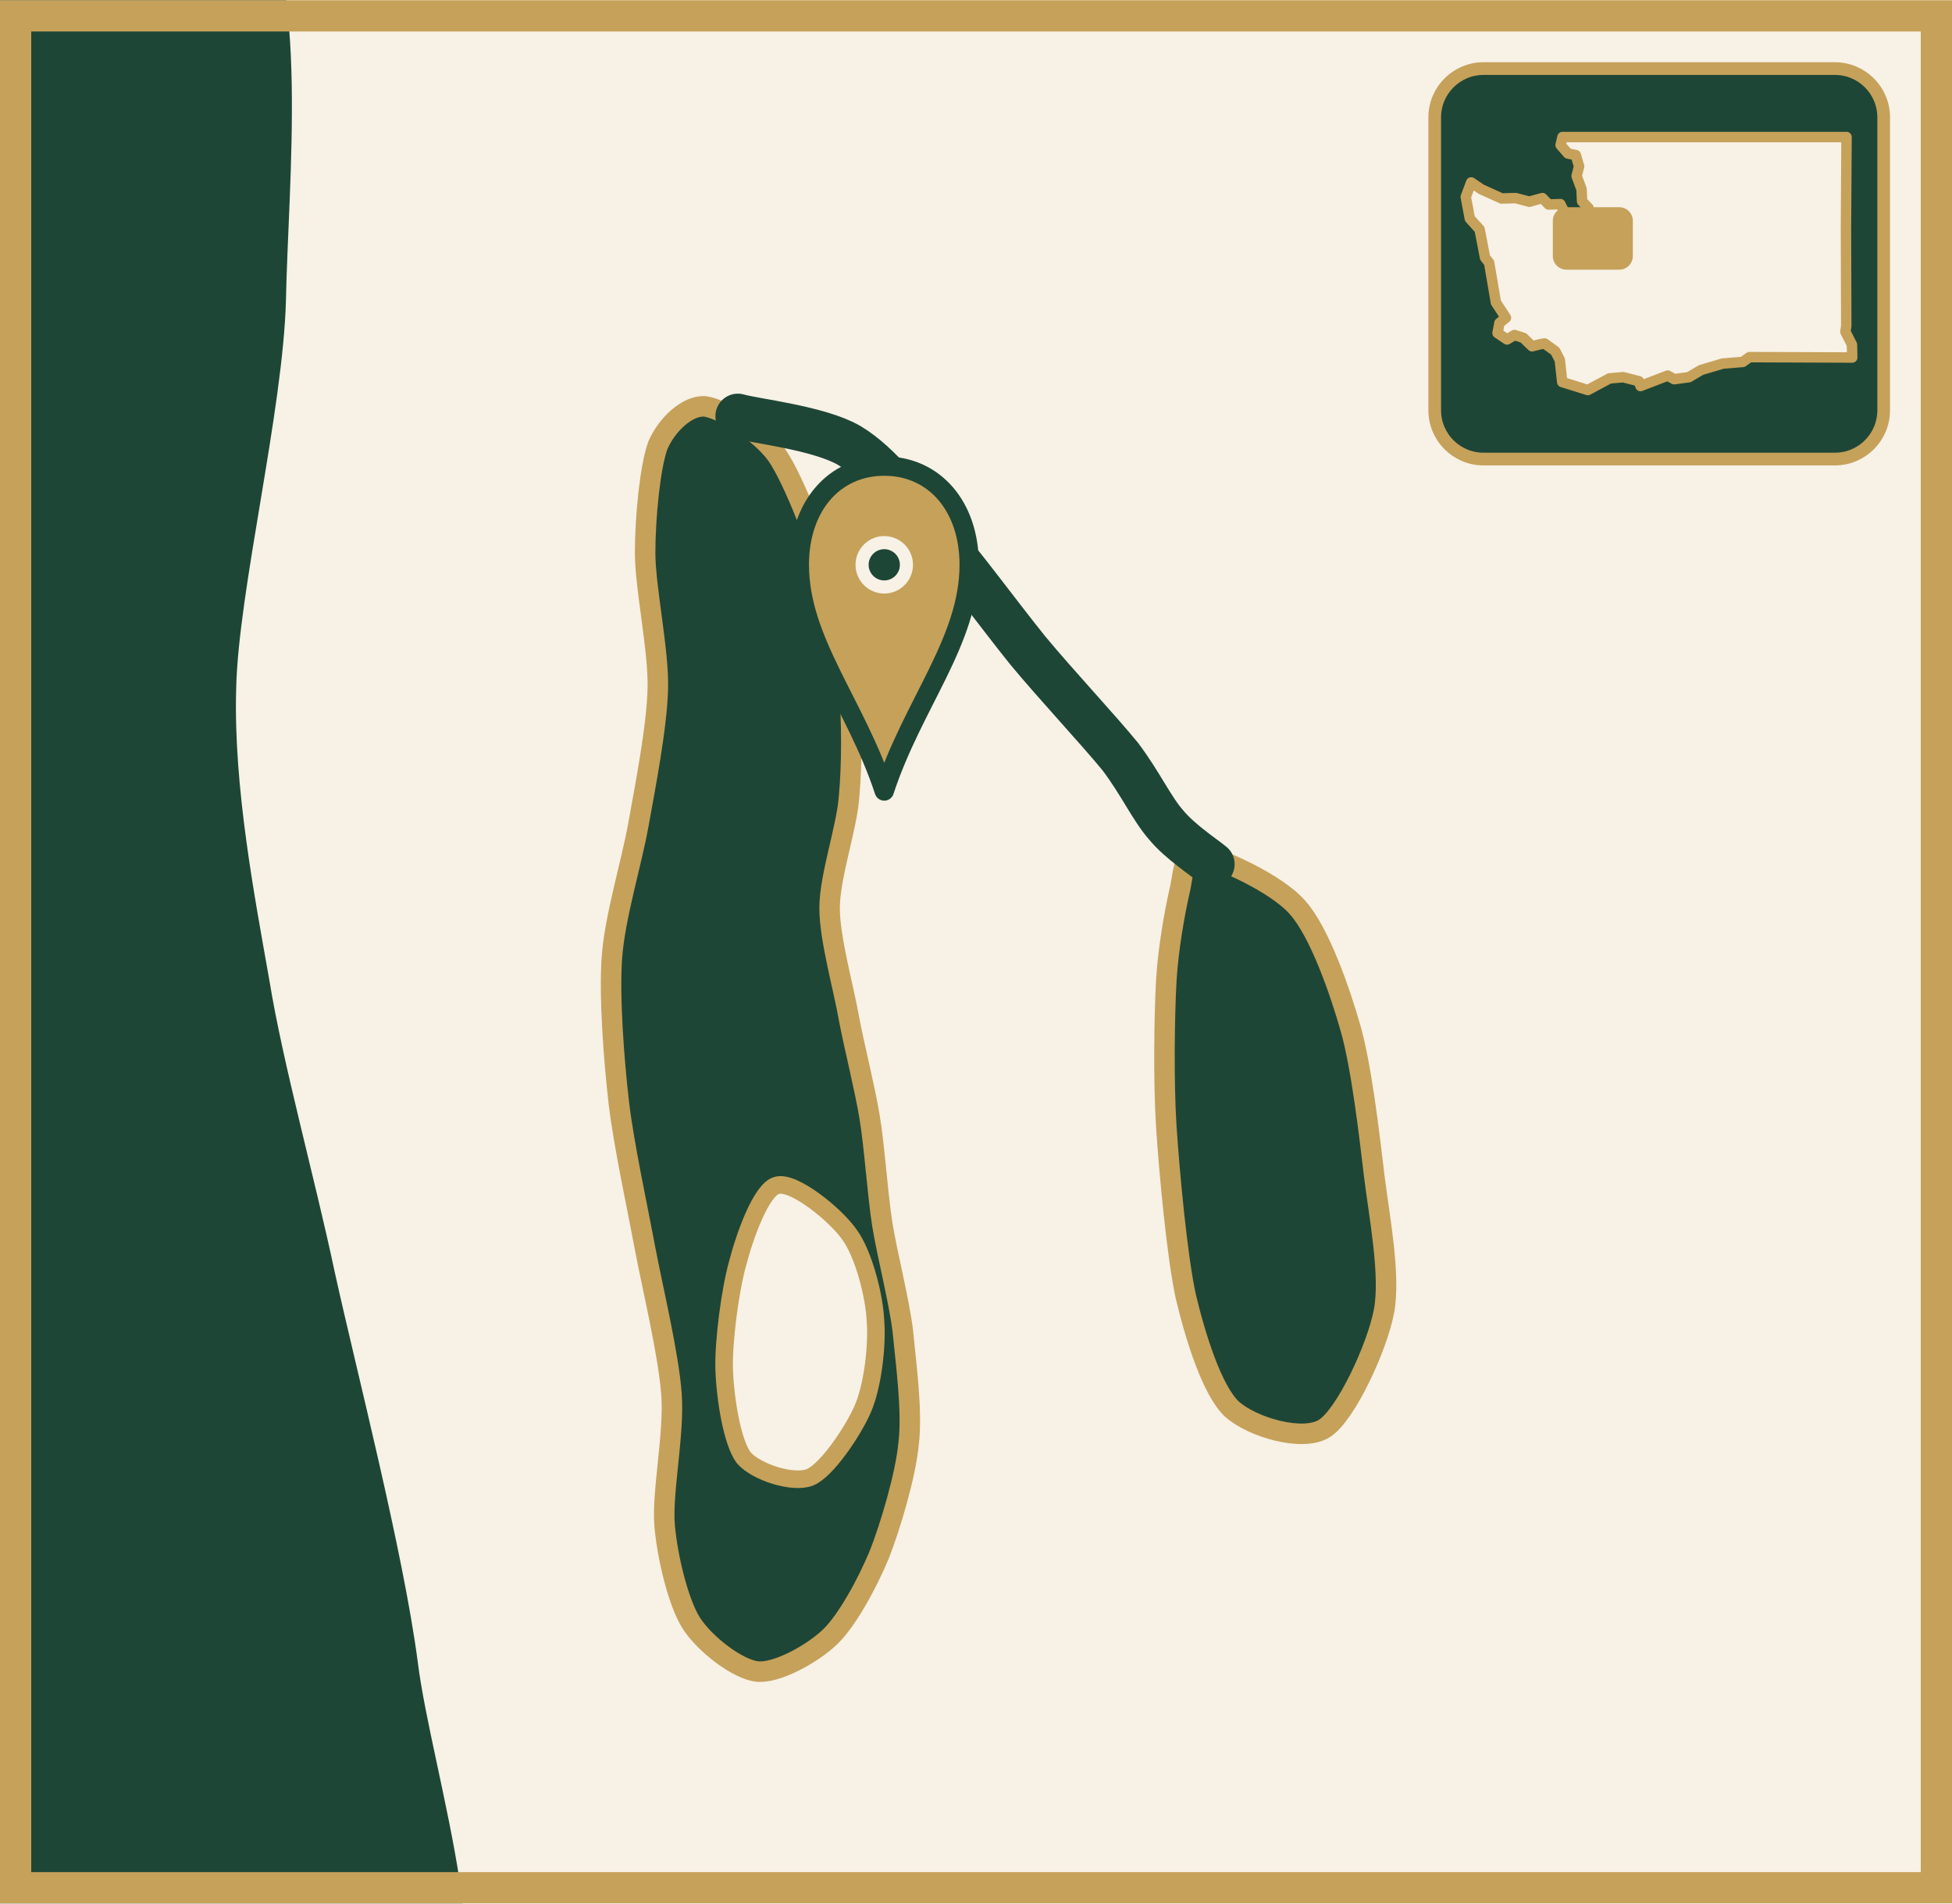
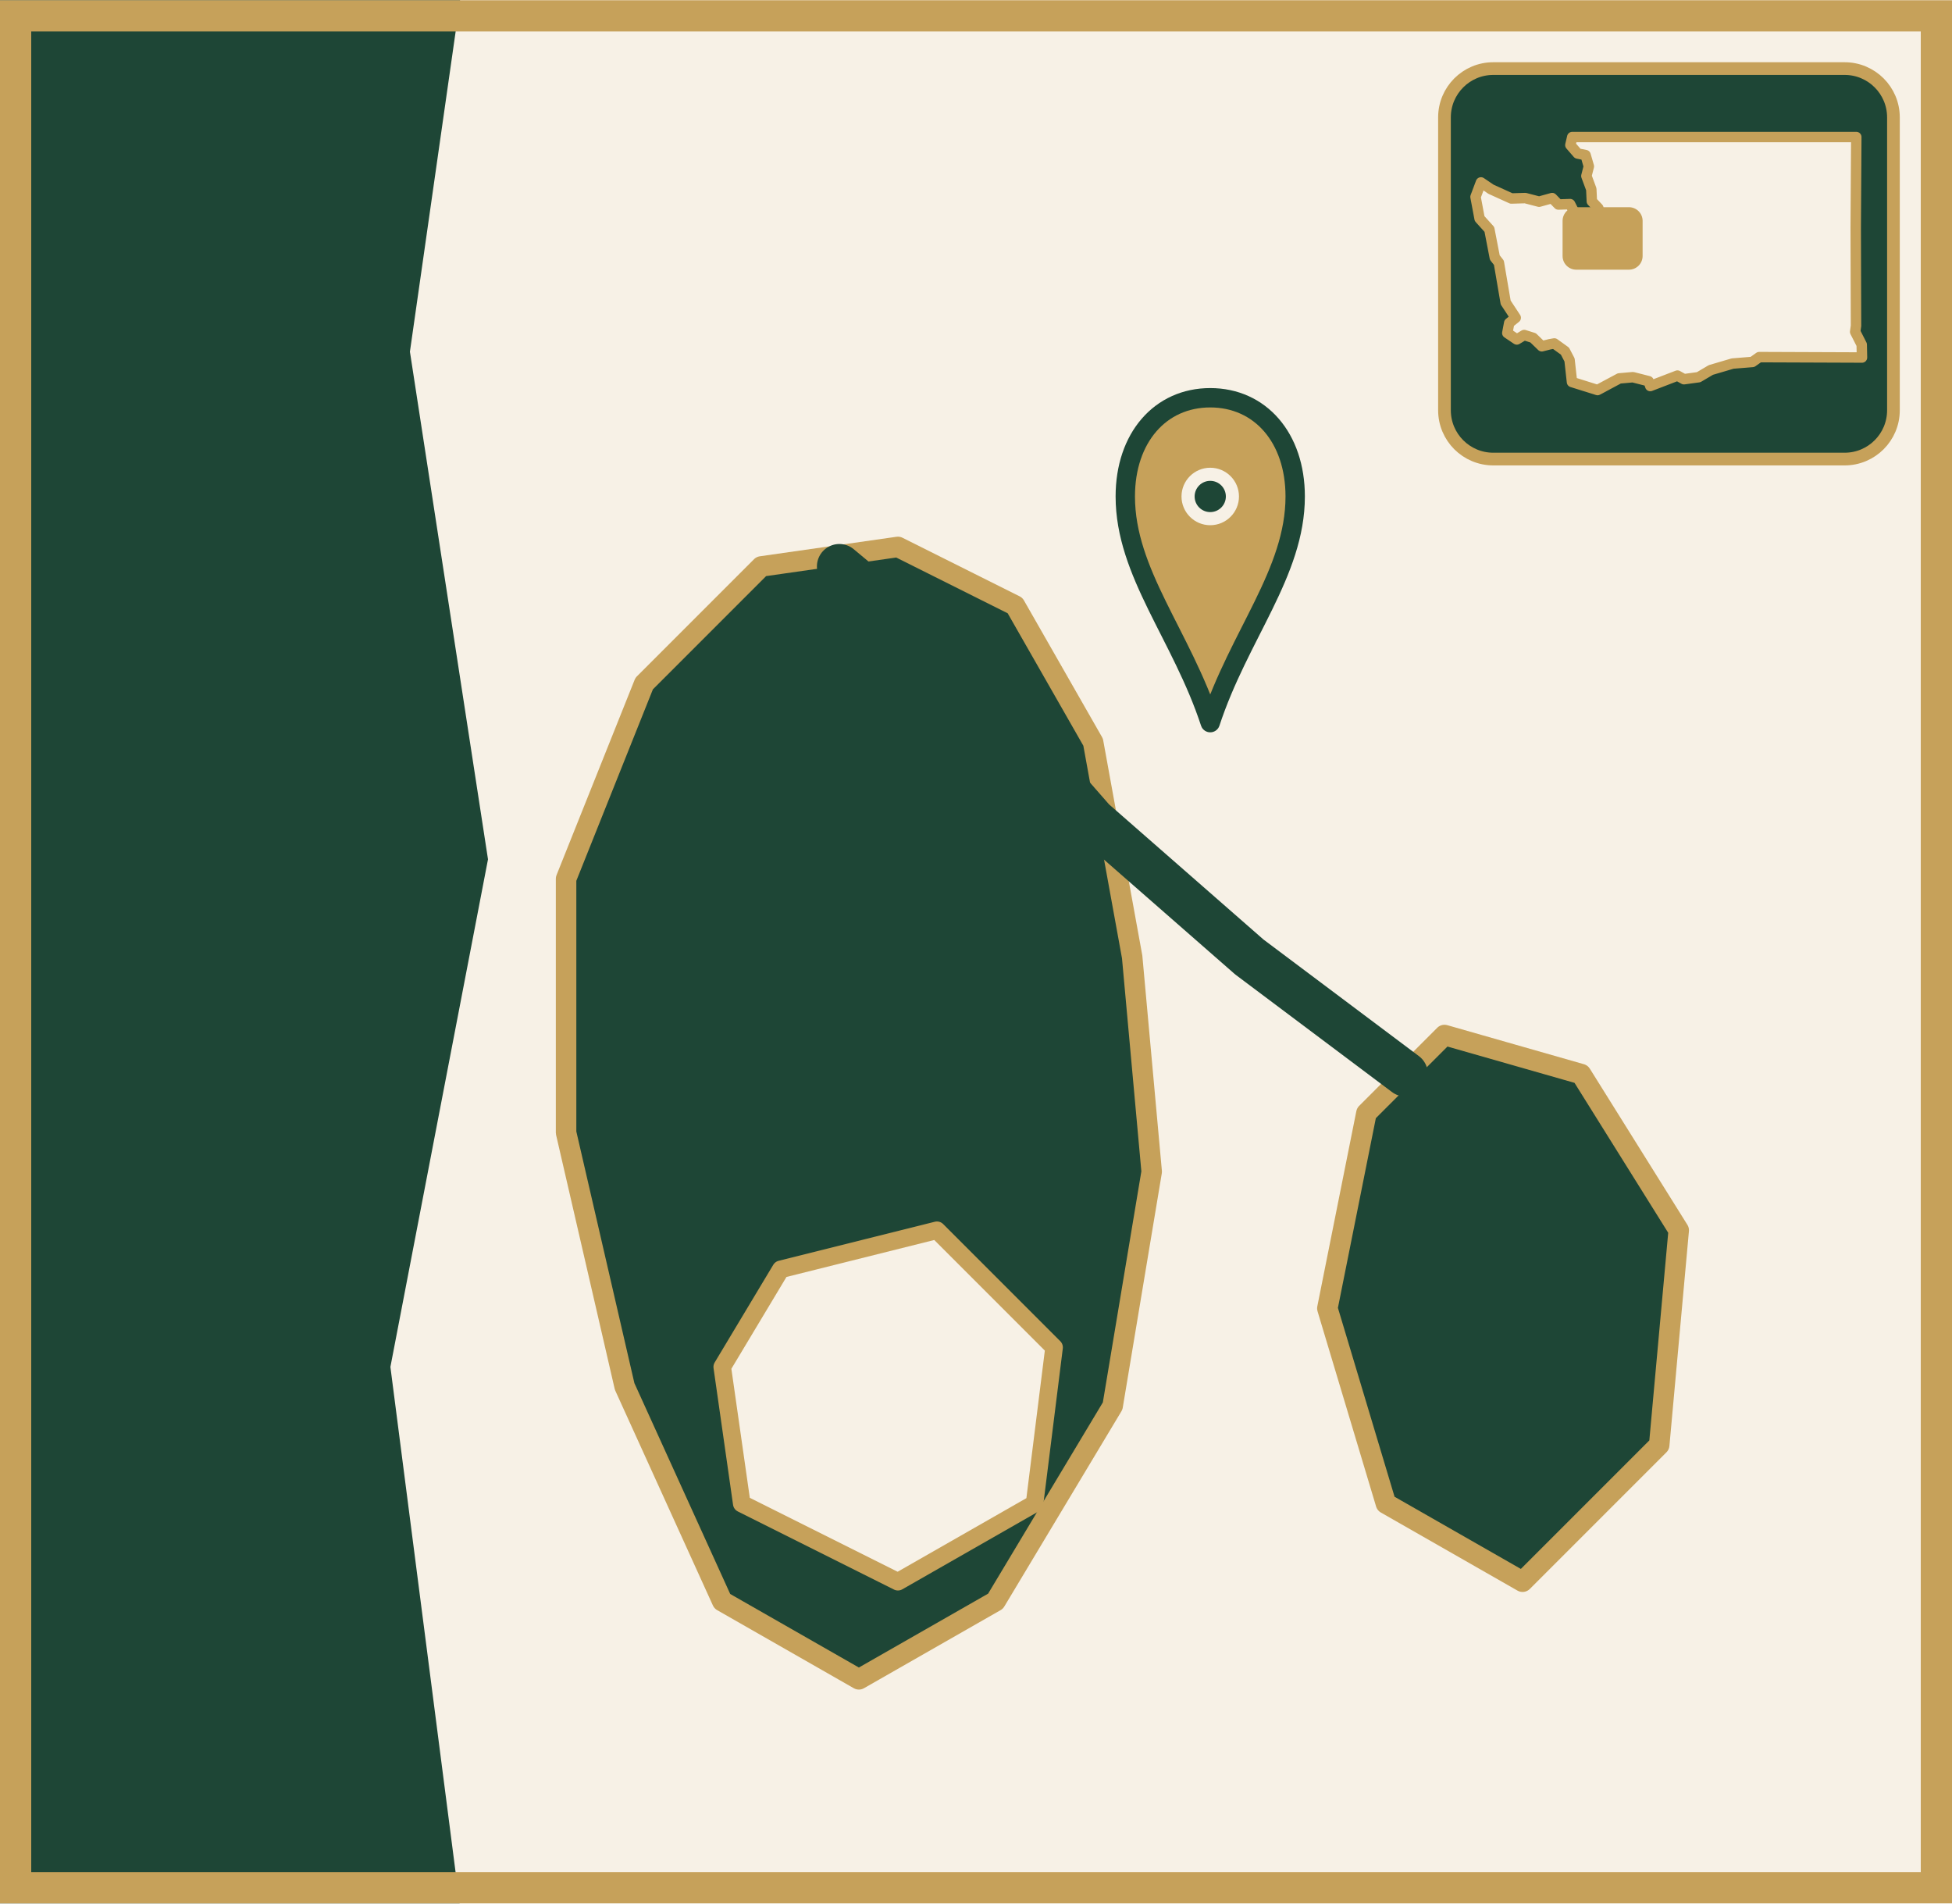
<svg xmlns="http://www.w3.org/2000/svg" viewBox="0 0 200 194.95" width="1200" height="1170">
  <defs>
    <clipPath id="card">
      <rect width="200" height="194.95" />
    </clipPath>
  </defs>
  <g clip-path="url(#card)">
    <rect width="200" height="194.95" fill="#f7f1e6" />
-     <path fill="#1e4636" d="M25.9,-9.2 C31.8,-3.6 29.5,19.3 29.3,30.7 C29.0,42.1 24.4,60.6 24.2,70.5 C23.9,80.5 26.1,91.9 27.6,100.4 C29.0,109.0 32.2,120.4 34.3,130.3 C36.5,140.3 41.3,158.8 42.8,170.2 C44.2,181.6 52.3,205.4 44.5,210.1 C36.6,214.7 -3.9,234.1 -12.0,202.9 C-20.1,171.8 -17.4,22.3 -12.0,-8.0 C-6.6,-38.3 20.0,-14.7 25.9,-9.2 Z" />
-     <path fill="#1e4636" stroke="#c6a15a" stroke-width="2.1" stroke-linejoin="round" d="M72.2,41.6 C73.9,41.8 77.8,44.1 79.6,46.6 C81.4,49.2 84.0,56.2 85.0,59.6 C86.1,63.0 86.8,67.4 87.0,70.5 C87.3,73.7 87.3,78.3 87.0,81.5 C86.8,84.7 85.0,89.7 85.0,93.0 C85.0,96.2 86.5,101.4 87.0,104.4 C87.6,107.5 88.6,111.4 89.1,114.4 C89.6,117.4 89.9,122.2 90.4,125.4 C90.9,128.5 92.1,133.1 92.5,136.3 C92.8,139.5 93.5,144.5 93.1,147.8 C92.8,151.1 91.2,156.4 90.1,159.2 C88.9,162.1 86.8,166.0 85.0,167.7 C83.2,169.4 79.6,171.4 77.6,171.2 C75.6,171.0 72.2,168.4 70.8,166.2 C69.5,164.1 68.4,159.6 68.1,156.3 C67.8,152.9 69.1,146.9 68.8,142.8 C68.5,138.7 66.9,132.1 66.1,127.9 C65.3,123.6 63.9,117.2 63.4,112.9 C62.9,108.6 62.4,102.0 62.7,98.0 C63.0,93.9 64.7,88.4 65.4,84.5 C66.1,80.6 67.3,74.5 67.4,70.5 C67.5,66.6 66.1,60.2 66.1,56.6 C66.1,53.0 66.6,47.8 67.4,45.6 C68.3,43.5 70.4,41.5 72.2,41.6 Z" />
-     <path fill="#f7f1e6" stroke="#c6a15a" stroke-width="1.8" stroke-linejoin="round" d="M79.6,121.4 C81.3,120.9 85.6,124.4 87.0,126.4 C88.5,128.4 89.6,132.8 89.7,135.3 C89.9,137.9 89.4,142.0 88.4,144.3 C87.4,146.6 84.7,150.6 83.0,151.3 C81.3,152.0 77.5,150.8 76.2,149.3 C75.0,147.7 74.3,143.2 74.2,140.3 C74.1,137.5 74.8,132.1 75.6,129.3 C76.3,126.6 78.0,121.8 79.6,121.4 Z" />
-     <path fill="#1e4636" stroke="#c6a15a" stroke-width="2.1" stroke-linejoin="round" d="M122.9,87.5 C124.6,87.7 130.8,90.4 133.0,93.0 C135.2,95.5 137.3,101.5 138.4,105.4 C139.5,109.3 140.3,116.2 140.8,120.4 C141.3,124.5 142.5,130.6 141.8,134.3 C141.1,138.0 137.9,144.9 135.7,146.3 C133.5,147.7 128.3,146.2 126.2,144.3 C124.2,142.4 122.5,137.0 121.5,132.8 C120.6,128.7 119.8,120.0 119.5,115.4 C119.2,110.8 119.3,103.9 119.5,100.4 C119.7,97.0 120.4,93.3 120.8,91.5 C121.3,89.6 121.1,87.3 122.9,87.5 Z" />
-     <path fill="none" stroke="#1e4636" stroke-width="4.6" stroke-linecap="round" stroke-linejoin="round" d="M124.2,88.5 C123.5,87.9 120.9,86.2 119.5,84.5 C118.0,82.8 116.9,80.3 114.8,77.5 C112.6,74.8 108.2,70.1 105.3,66.6 C102.4,63.0 98.6,57.8 95.8,54.6 C93.0,51.4 90.2,47.5 87.0,45.6 C83.9,43.8 77.3,43.1 75.6,42.6" />
-     <g transform="translate(147.0 7.0)">
+     <path fill="#1e4636" d="M-6.0,-6.0 L48.0,-6.0 L42.0,36.0 L50.0,88.0 L40.0,140.0 L48.0,202.0 L-6.0,202.0 Z" />
+     <path fill="#1e4636" stroke="#c6a15a" stroke-width="2.1" stroke-linejoin="round" d="M92.0,56.0 L104.0,62.0 L112.0,76.0 L116.0,98.0 L118.0,120.0 L114.0,144.0 L102.0,164.0 L88.0,172.0 L74.0,164.0 L64.0,142.0 L58.0,116.0 L58.0,90.0 L66.0,70.0 L78.0,58.0 Z" />
+     <path fill="#f7f1e6" stroke="#c6a15a" stroke-width="1.8" stroke-linejoin="round" d="M80.0,130.0 L96.0,126.0 L108.0,138.0 L106.0,154.0 L92.0,162.0 L76.0,154.0 L74.0,140.0 Z" />
+     <path fill="#1e4636" stroke="#c6a15a" stroke-width="2.1" stroke-linejoin="round" d="M148.0,106.0 L162.0,110.0 L172.0,126.0 L170.0,148.0 L156.0,162.0 L142.0,154.0 L136.0,134.0 L140.0,114.0 Z" />
+     <path fill="none" stroke="#1e4636" stroke-width="4.6" stroke-linecap="round" stroke-linejoin="round" d="M144.0,110.0 L128.0,98.0 L112.0,84.0 L98.0,68.0 L86.0,58.0" />
+     <g transform="translate(148.0 7.0)">
      <rect width="46.0" height="40.0" rx="5" fill="#1e4636" stroke="#c6a15a" stroke-width="1.3" />
      <path fill="#f7f1e6" stroke="#c6a15a" stroke-width="5" stroke-linejoin="round" transform="translate(1.4 -5.1) scale(0.214)" d="M190.62,56.60 190.35,100.05 190.49,146.96 190.09,149.84 193.22,155.99 193.35,162.14 144.16,161.95 140.91,164.26 131.41,165.03 121.00,168.10 115.14,171.56 108.12,172.52 105.00,170.79 91.98,175.79 91.20,173.48 83.66,171.56 77.15,172.14 66.74,177.71 54.51,173.87 53.34,163.30 51.13,159.07 46.05,155.41 43.84,155.80 40.06,156.76 35.90,152.72 31.61,151.38 28.09,153.49 23.54,150.42 24.45,145.61 27.57,143.11 22.76,135.81 19.51,116.77 17.55,114.28 14.95,100.82 10.27,95.63 8.32,85.25 10.92,78.33 15.73,81.59 25.49,86.02 32.13,85.82 38.76,87.55 45.01,85.82 48.00,88.90 53.60,88.71 57.50,96.40 60.36,95.82 60.88,106.20 62.58,115.62 64.92,114.66 62.58,106.59 63.23,98.70 67.13,90.63 64.01,87.36 63.75,81.59 61.40,75.25 62.58,70.64 61.01,65.25 57.24,64.49 53.73,60.45 54.64,56.60Z" />
      <rect x="12.1" y="14.2" width="8.2" height="6.4" rx="1.4" fill="#c6a15a" />
    </g>
-     <g transform="translate(90.6 81.0) scale(0.64)">
+     <g transform="translate(124.0 74.0) scale(0.64)">
      <path fill="#c6a15a" stroke="#1e4636" stroke-width="3.1" stroke-linejoin="round" d="M0,0 C-4.6,-14 -13.6,-24 -13.6,-36.2 C-13.6,-45.6 -8,-52 0,-52 C8,-52 13.6,-45.6 13.6,-36.2 C13.6,-24 4.6,-14 0,0 Z" />
      <circle cx="0" cy="-36.2" r="4.6" fill="#f7f1e6" />
      <circle cx="0" cy="-36.2" r="2.5" fill="#1e4636" />
    </g>
  </g>
  <rect x="1.6" y="1.6" width="196.8" height="191.75" fill="none" stroke="#c6a15a" stroke-width="3.2" />
</svg>
